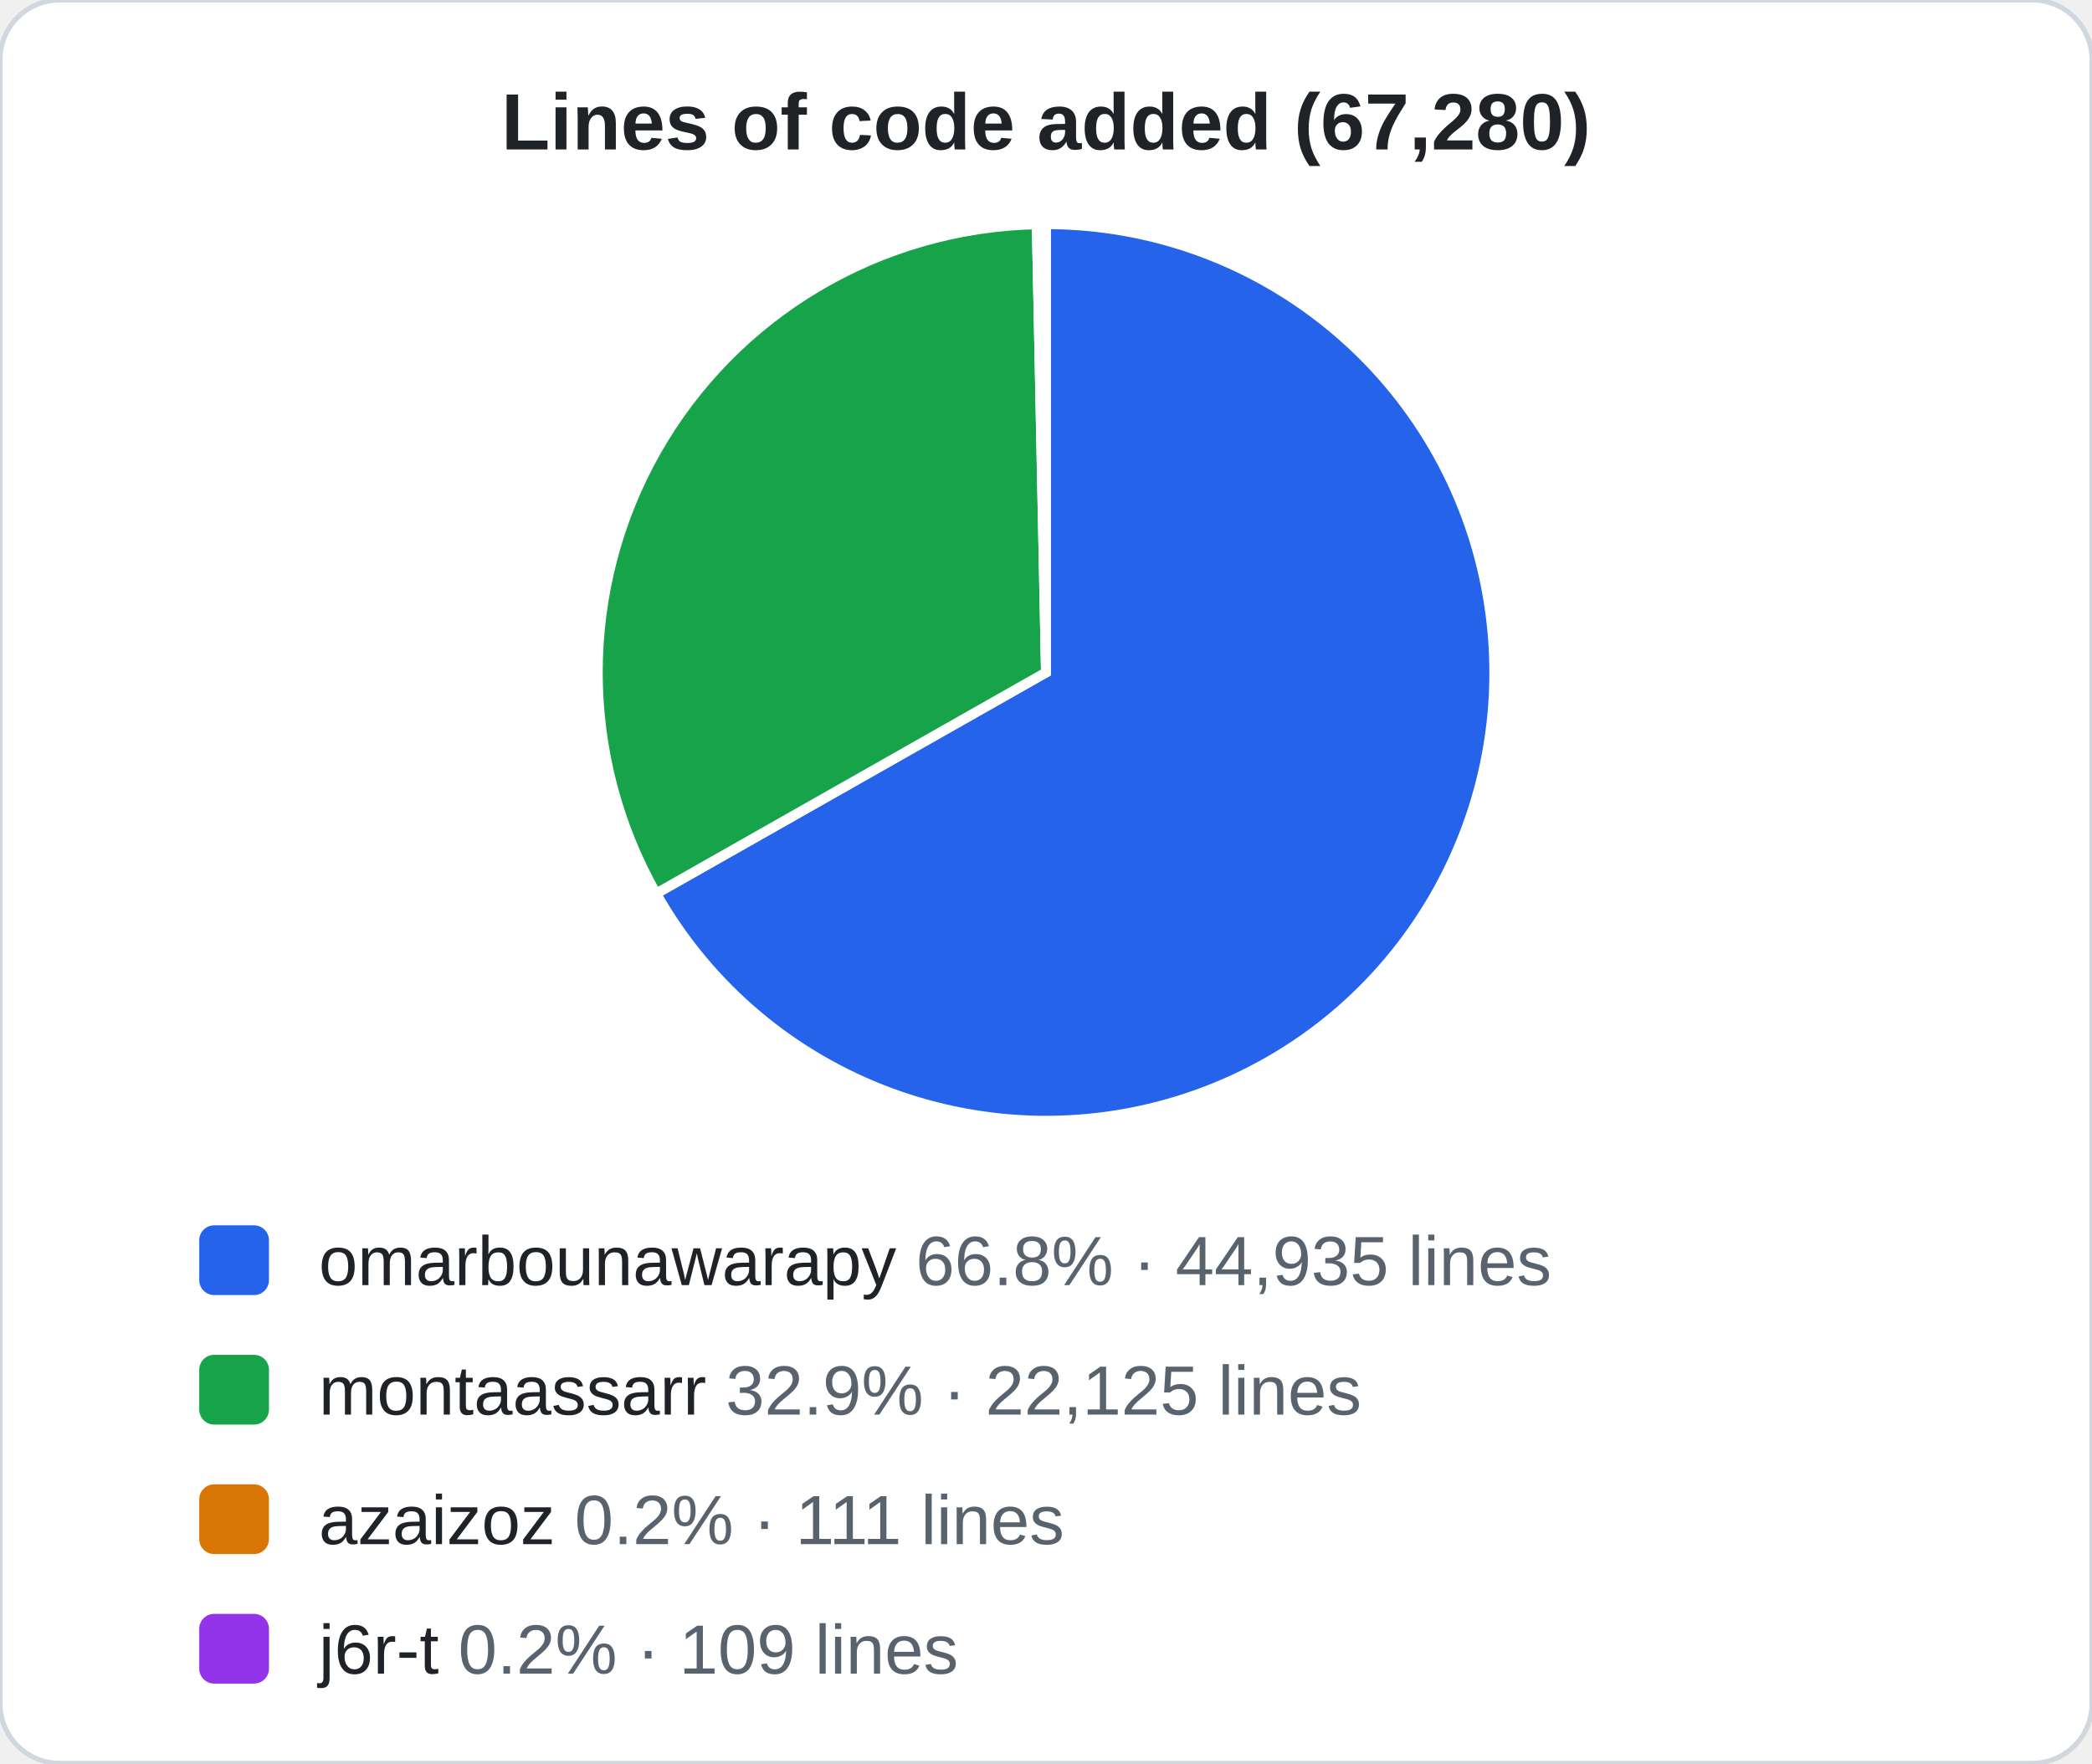
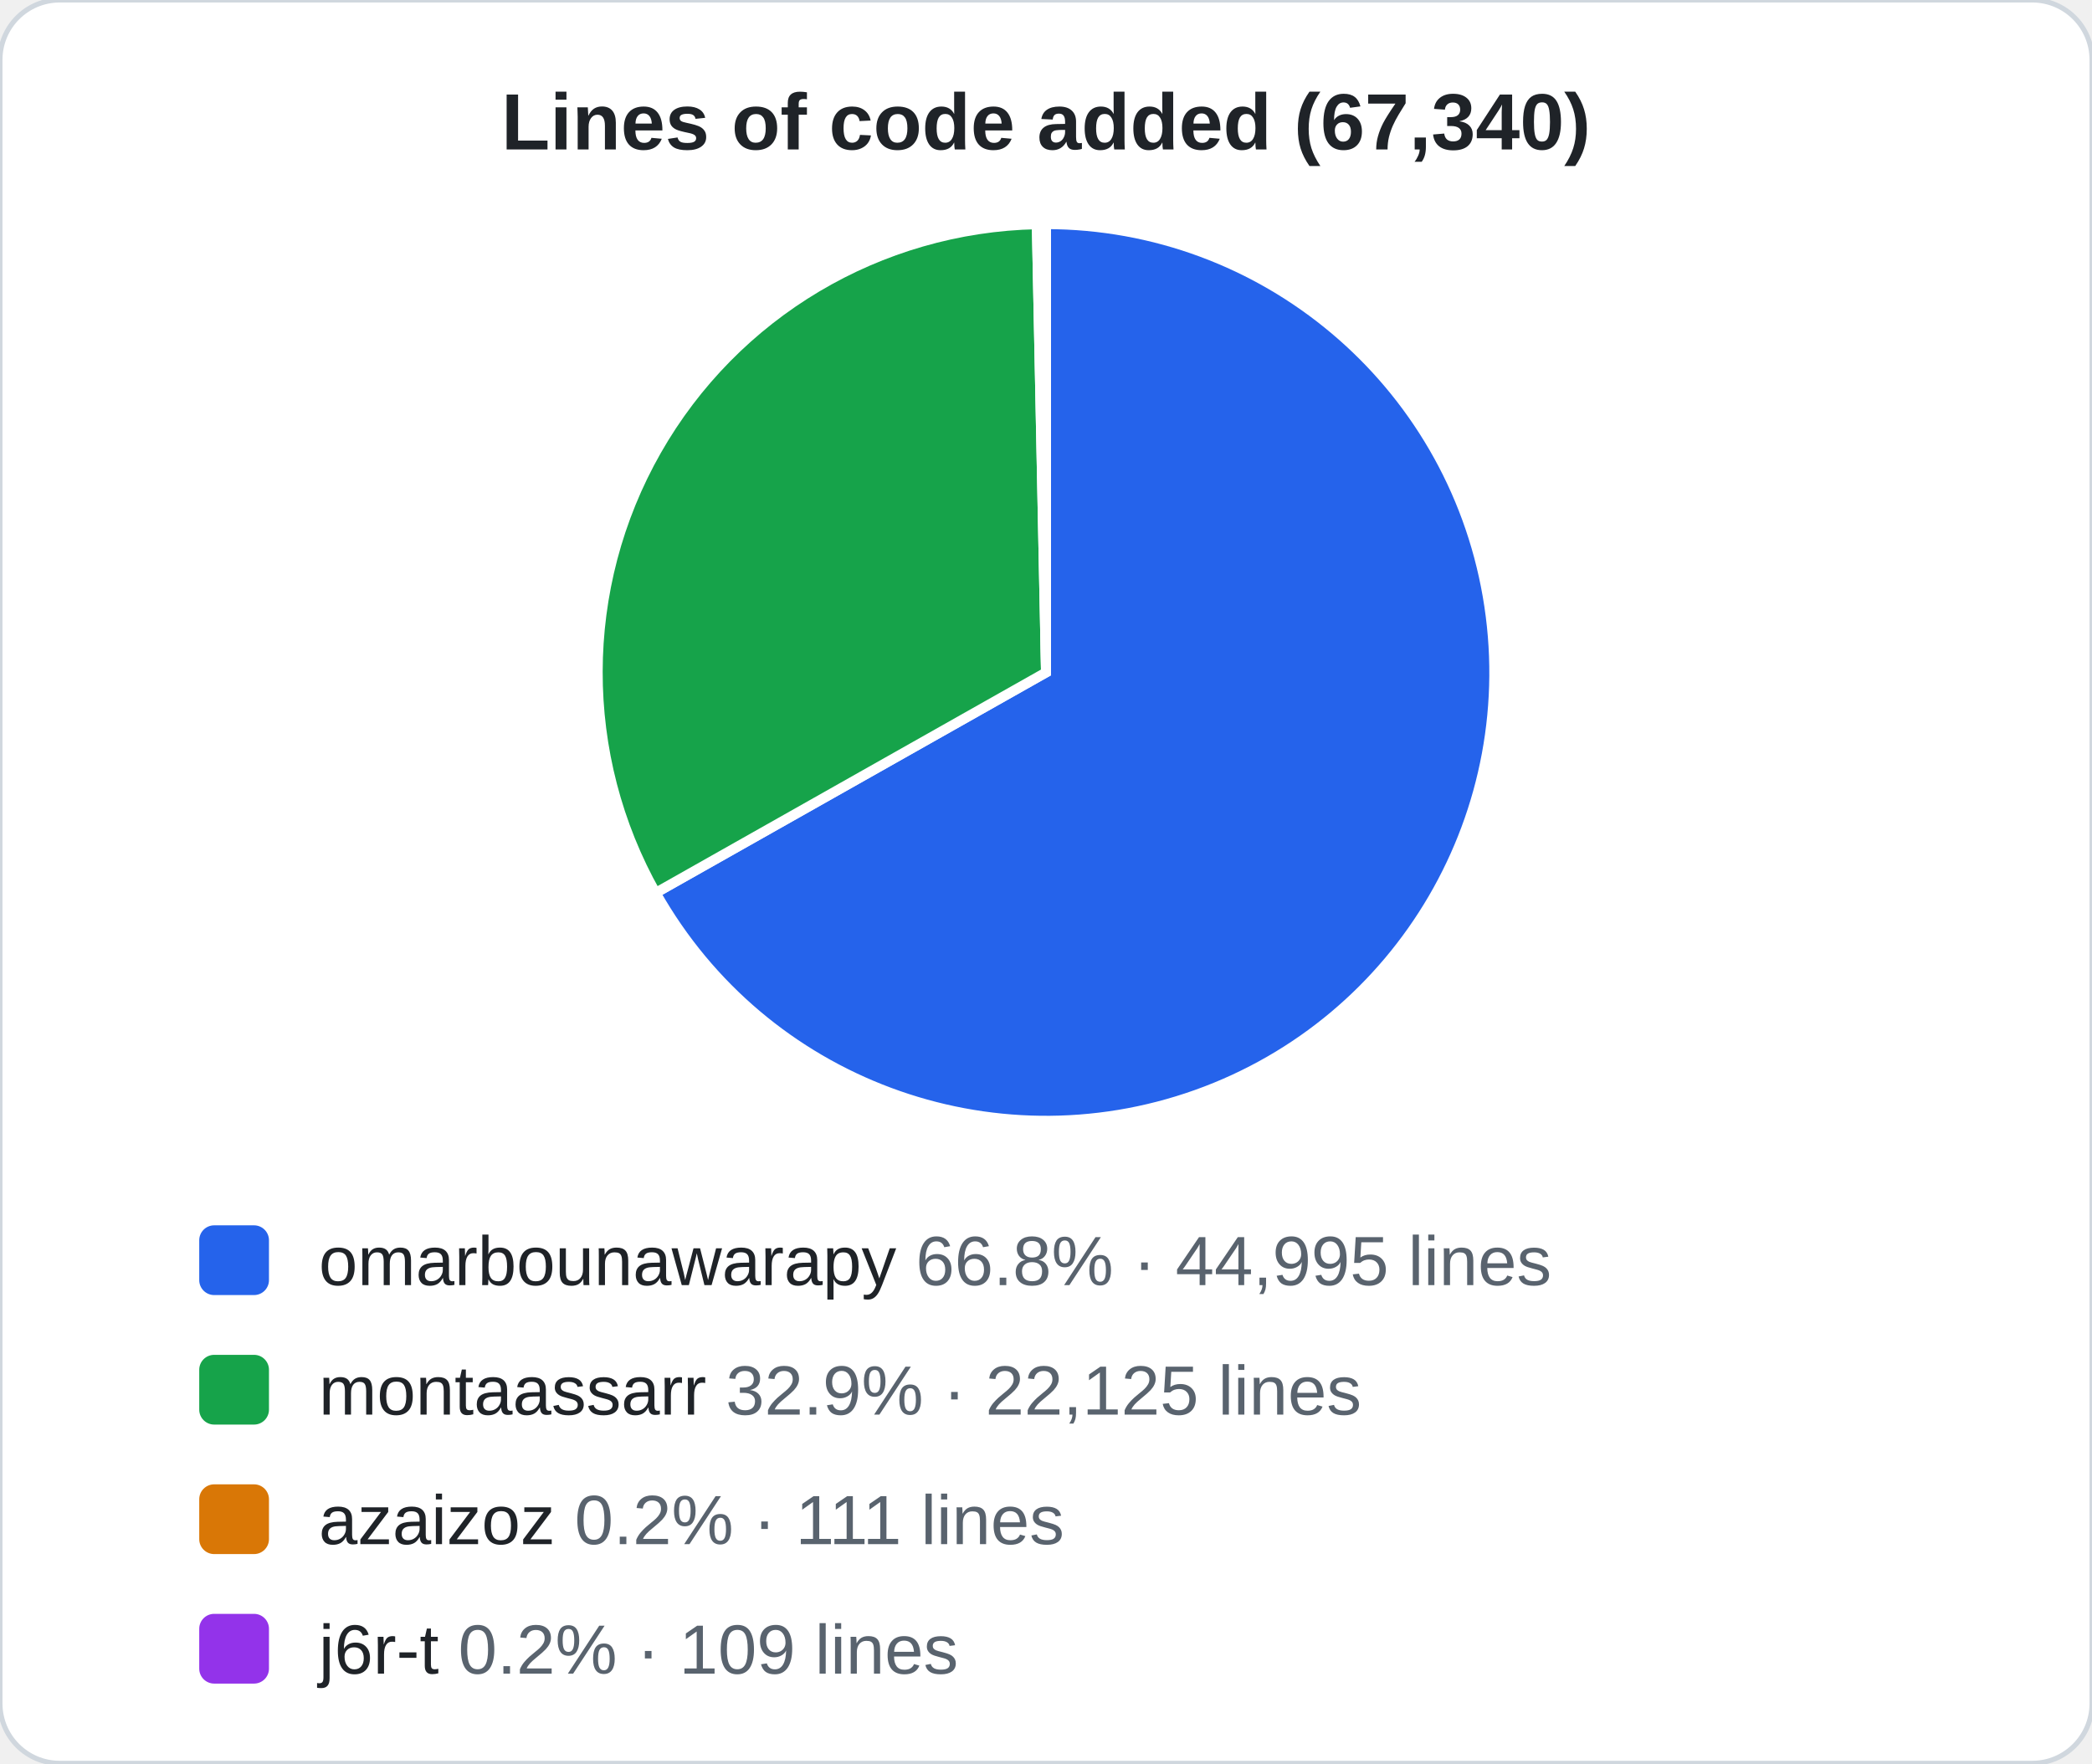
<svg xmlns="http://www.w3.org/2000/svg" width="420" height="354" viewBox="0 0 420 354" role="img" aria-labelledby="t">
  <rect width="420" height="354" rx="12" fill="#ffffff" stroke="#d0d7de" />
-   <text x="210" y="30" text-anchor="middle" font-family="Arial,Helvetica,sans-serif" font-size="16" font-weight="700" fill="#1f2328">Lines of code added (67,280)</text>
-   <path d="M210.0,135.0 L210.00,45.00 A90,90 0 1 1 131.72,179.40 Z" fill="#2563eb" stroke="#ffffff" stroke-width="2" />
+   <text x="210" y="30" text-anchor="middle" font-family="Arial,Helvetica,sans-serif" font-size="16" font-weight="700" fill="#1f2328">Lines of code added (67,340)</text>
+   <path d="M210.0,135.0 L210.00,45.00 A90,90 0 1 1 131.63,179.26 Z" fill="#2563eb" stroke="#ffffff" stroke-width="2" />
  <rect x="40" y="246" width="14" height="14" rx="3" fill="#2563eb" />
-   <text x="64" y="258" font-family="Arial,Helvetica,sans-serif" font-size="14" fill="#1f2328">omarbounawarapy <tspan fill="#59636e">66.8% · 44,935 lines</tspan>
+   <text x="64" y="258" font-family="Arial,Helvetica,sans-serif" font-size="14" fill="#1f2328">omarbounawarapy <tspan fill="#59636e">66.8% · 44,995 lines</tspan>
  </text>
-   <path d="M210.0,135.0 L131.72,179.40 A90,90 0 0 1 208.15,45.02 Z" fill="#16a34a" stroke="#ffffff" stroke-width="2" />
+   <path d="M210.0,135.0 L131.63,179.26 A90,90 0 0 1 208.15,45.02 Z" fill="#16a34a" stroke="#ffffff" stroke-width="2" />
  <rect x="40" y="272" width="14" height="14" rx="3" fill="#16a34a" />
  <text x="64" y="284" font-family="Arial,Helvetica,sans-serif" font-size="14" fill="#1f2328">montaassarr <tspan fill="#59636e">32.9% · 22,125 lines</tspan>
  </text>
  <path d="M210.0,135.0 L208.15,45.02 A90,90 0 0 1 209.08,45.00 Z" fill="#d97706" stroke="#ffffff" stroke-width="2" />
  <rect x="40" y="298" width="14" height="14" rx="3" fill="#d97706" />
  <text x="64" y="310" font-family="Arial,Helvetica,sans-serif" font-size="14" fill="#1f2328">azaizoz <tspan fill="#59636e">0.2% · 111 lines</tspan>
  </text>
  <path d="M210.0,135.0 L209.08,45.00 A90,90 0 0 1 210.00,45.00 Z" fill="#9333ea" stroke="#ffffff" stroke-width="2" />
  <rect x="40" y="324" width="14" height="14" rx="3" fill="#9333ea" />
  <text x="64" y="336" font-family="Arial,Helvetica,sans-serif" font-size="14" fill="#1f2328">j6r-t <tspan fill="#59636e">0.2% · 109 lines</tspan>
  </text>
</svg>
